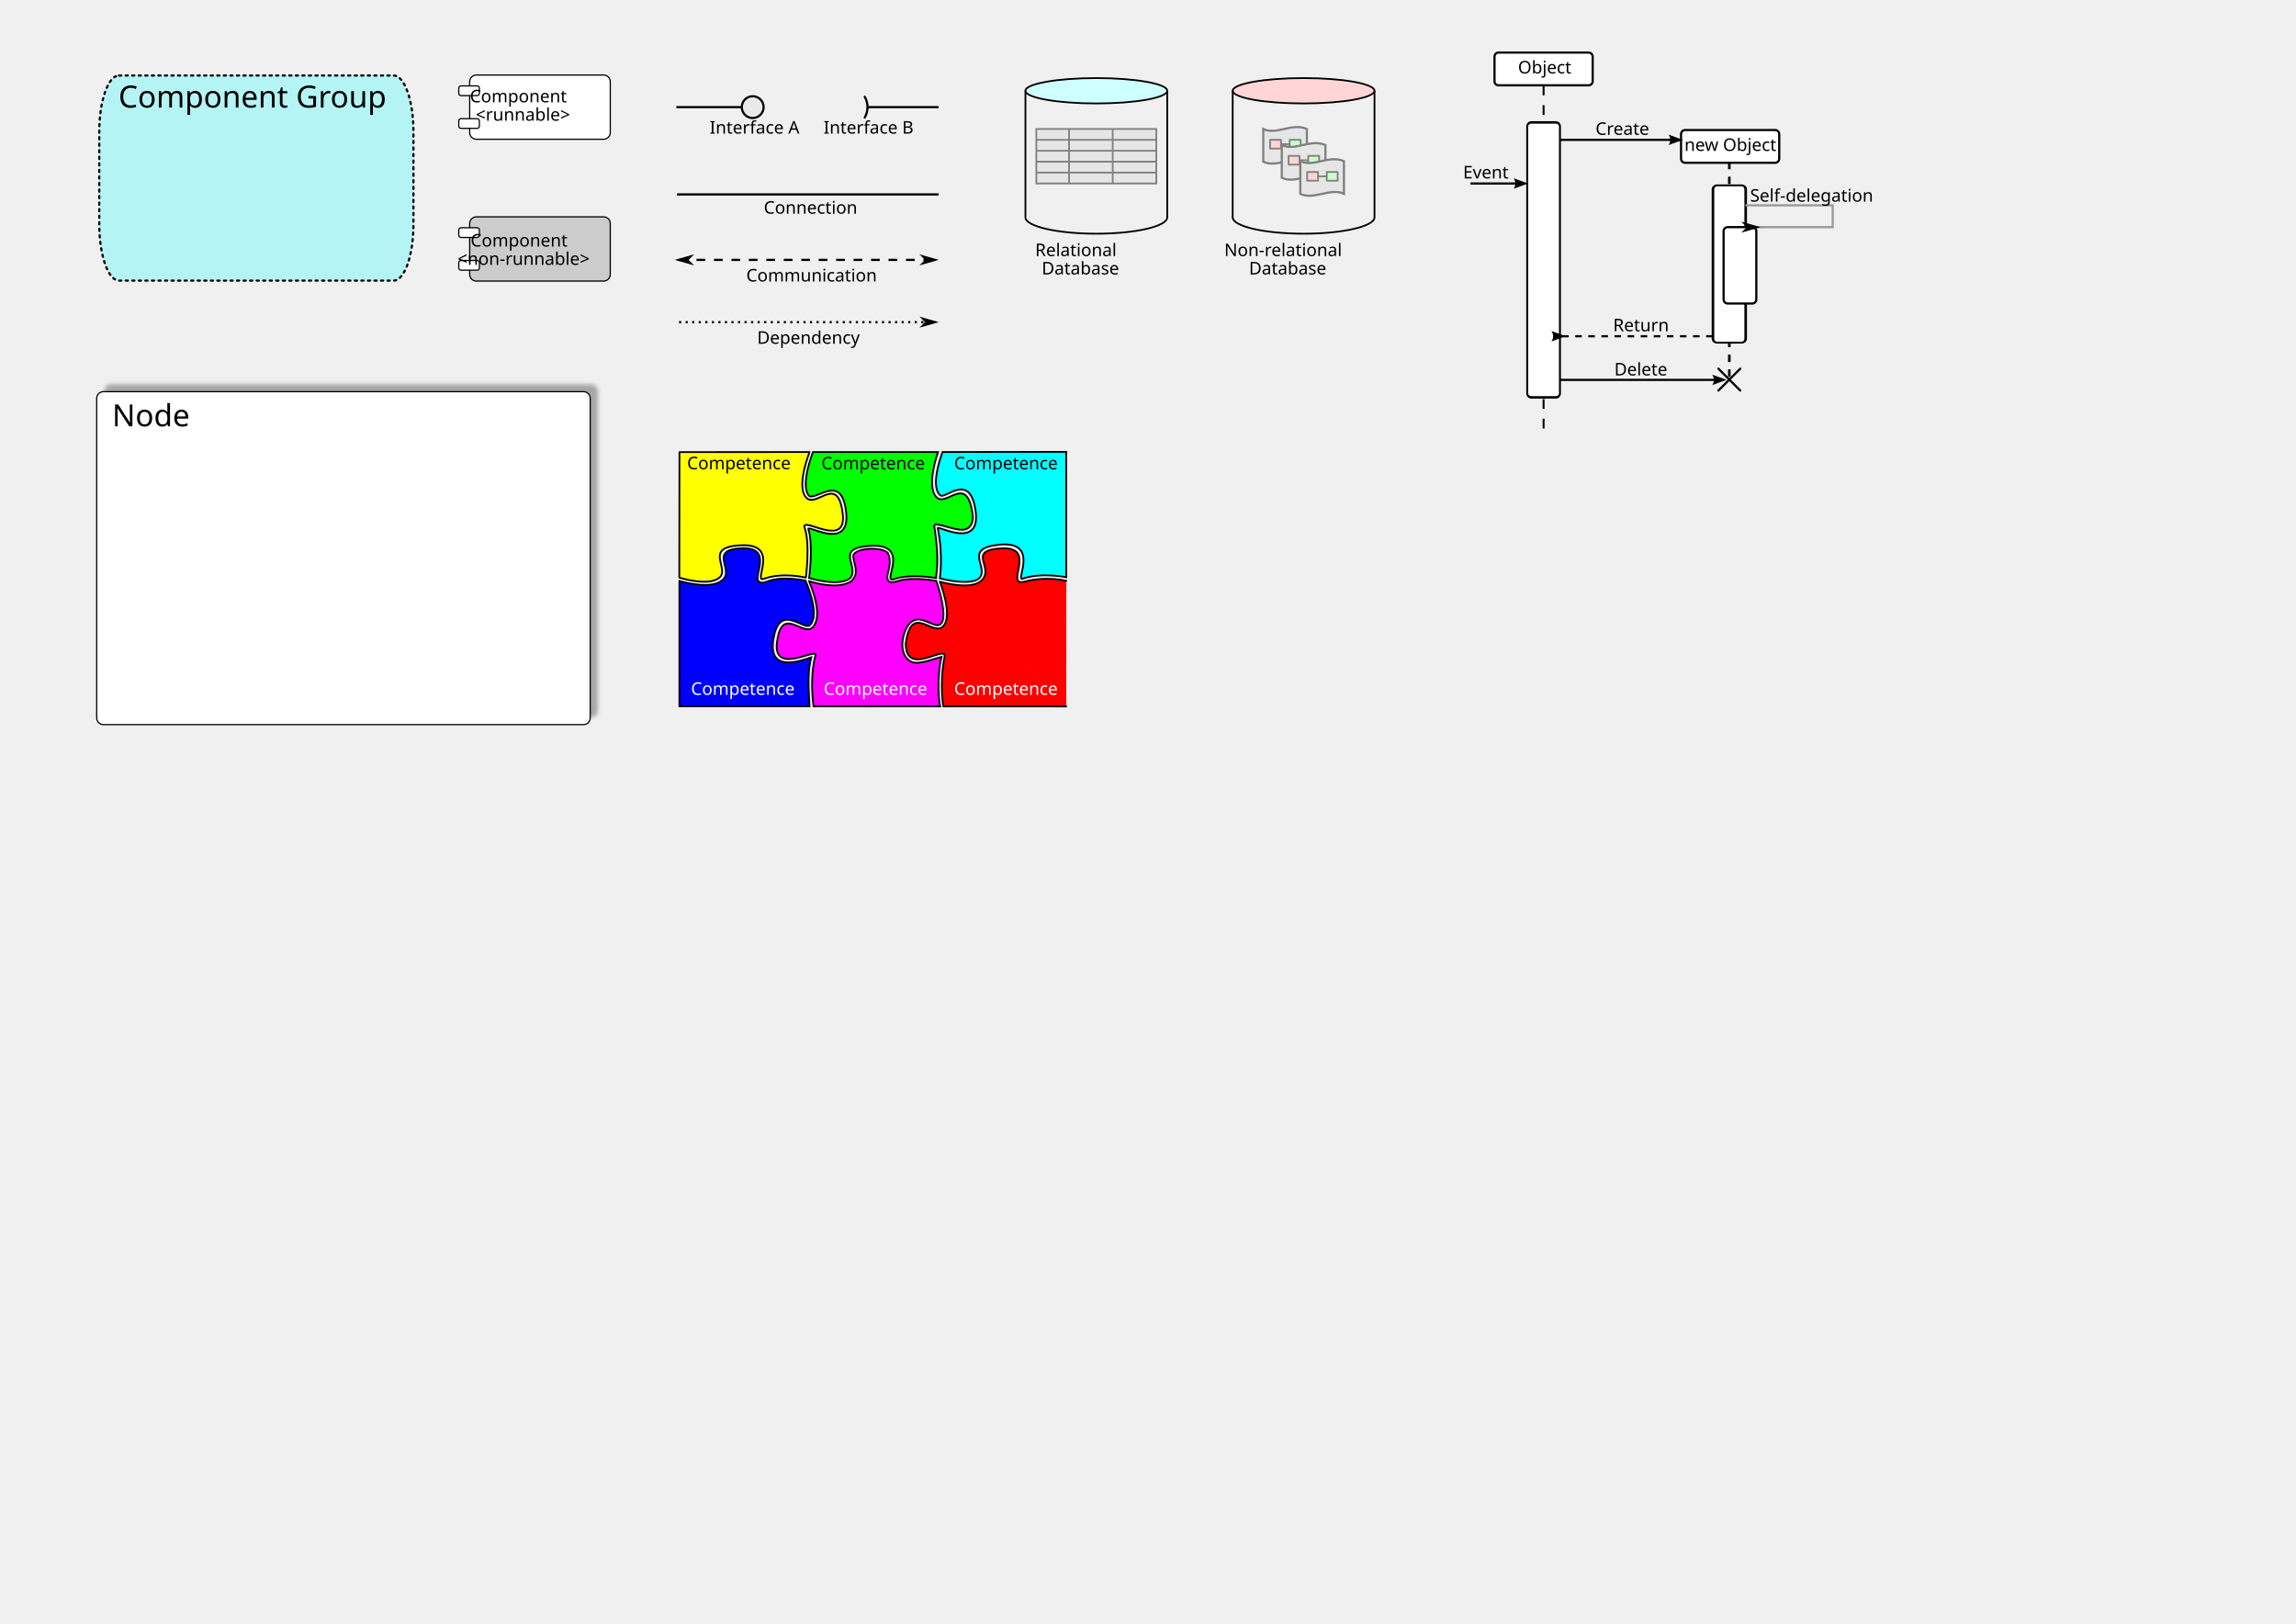
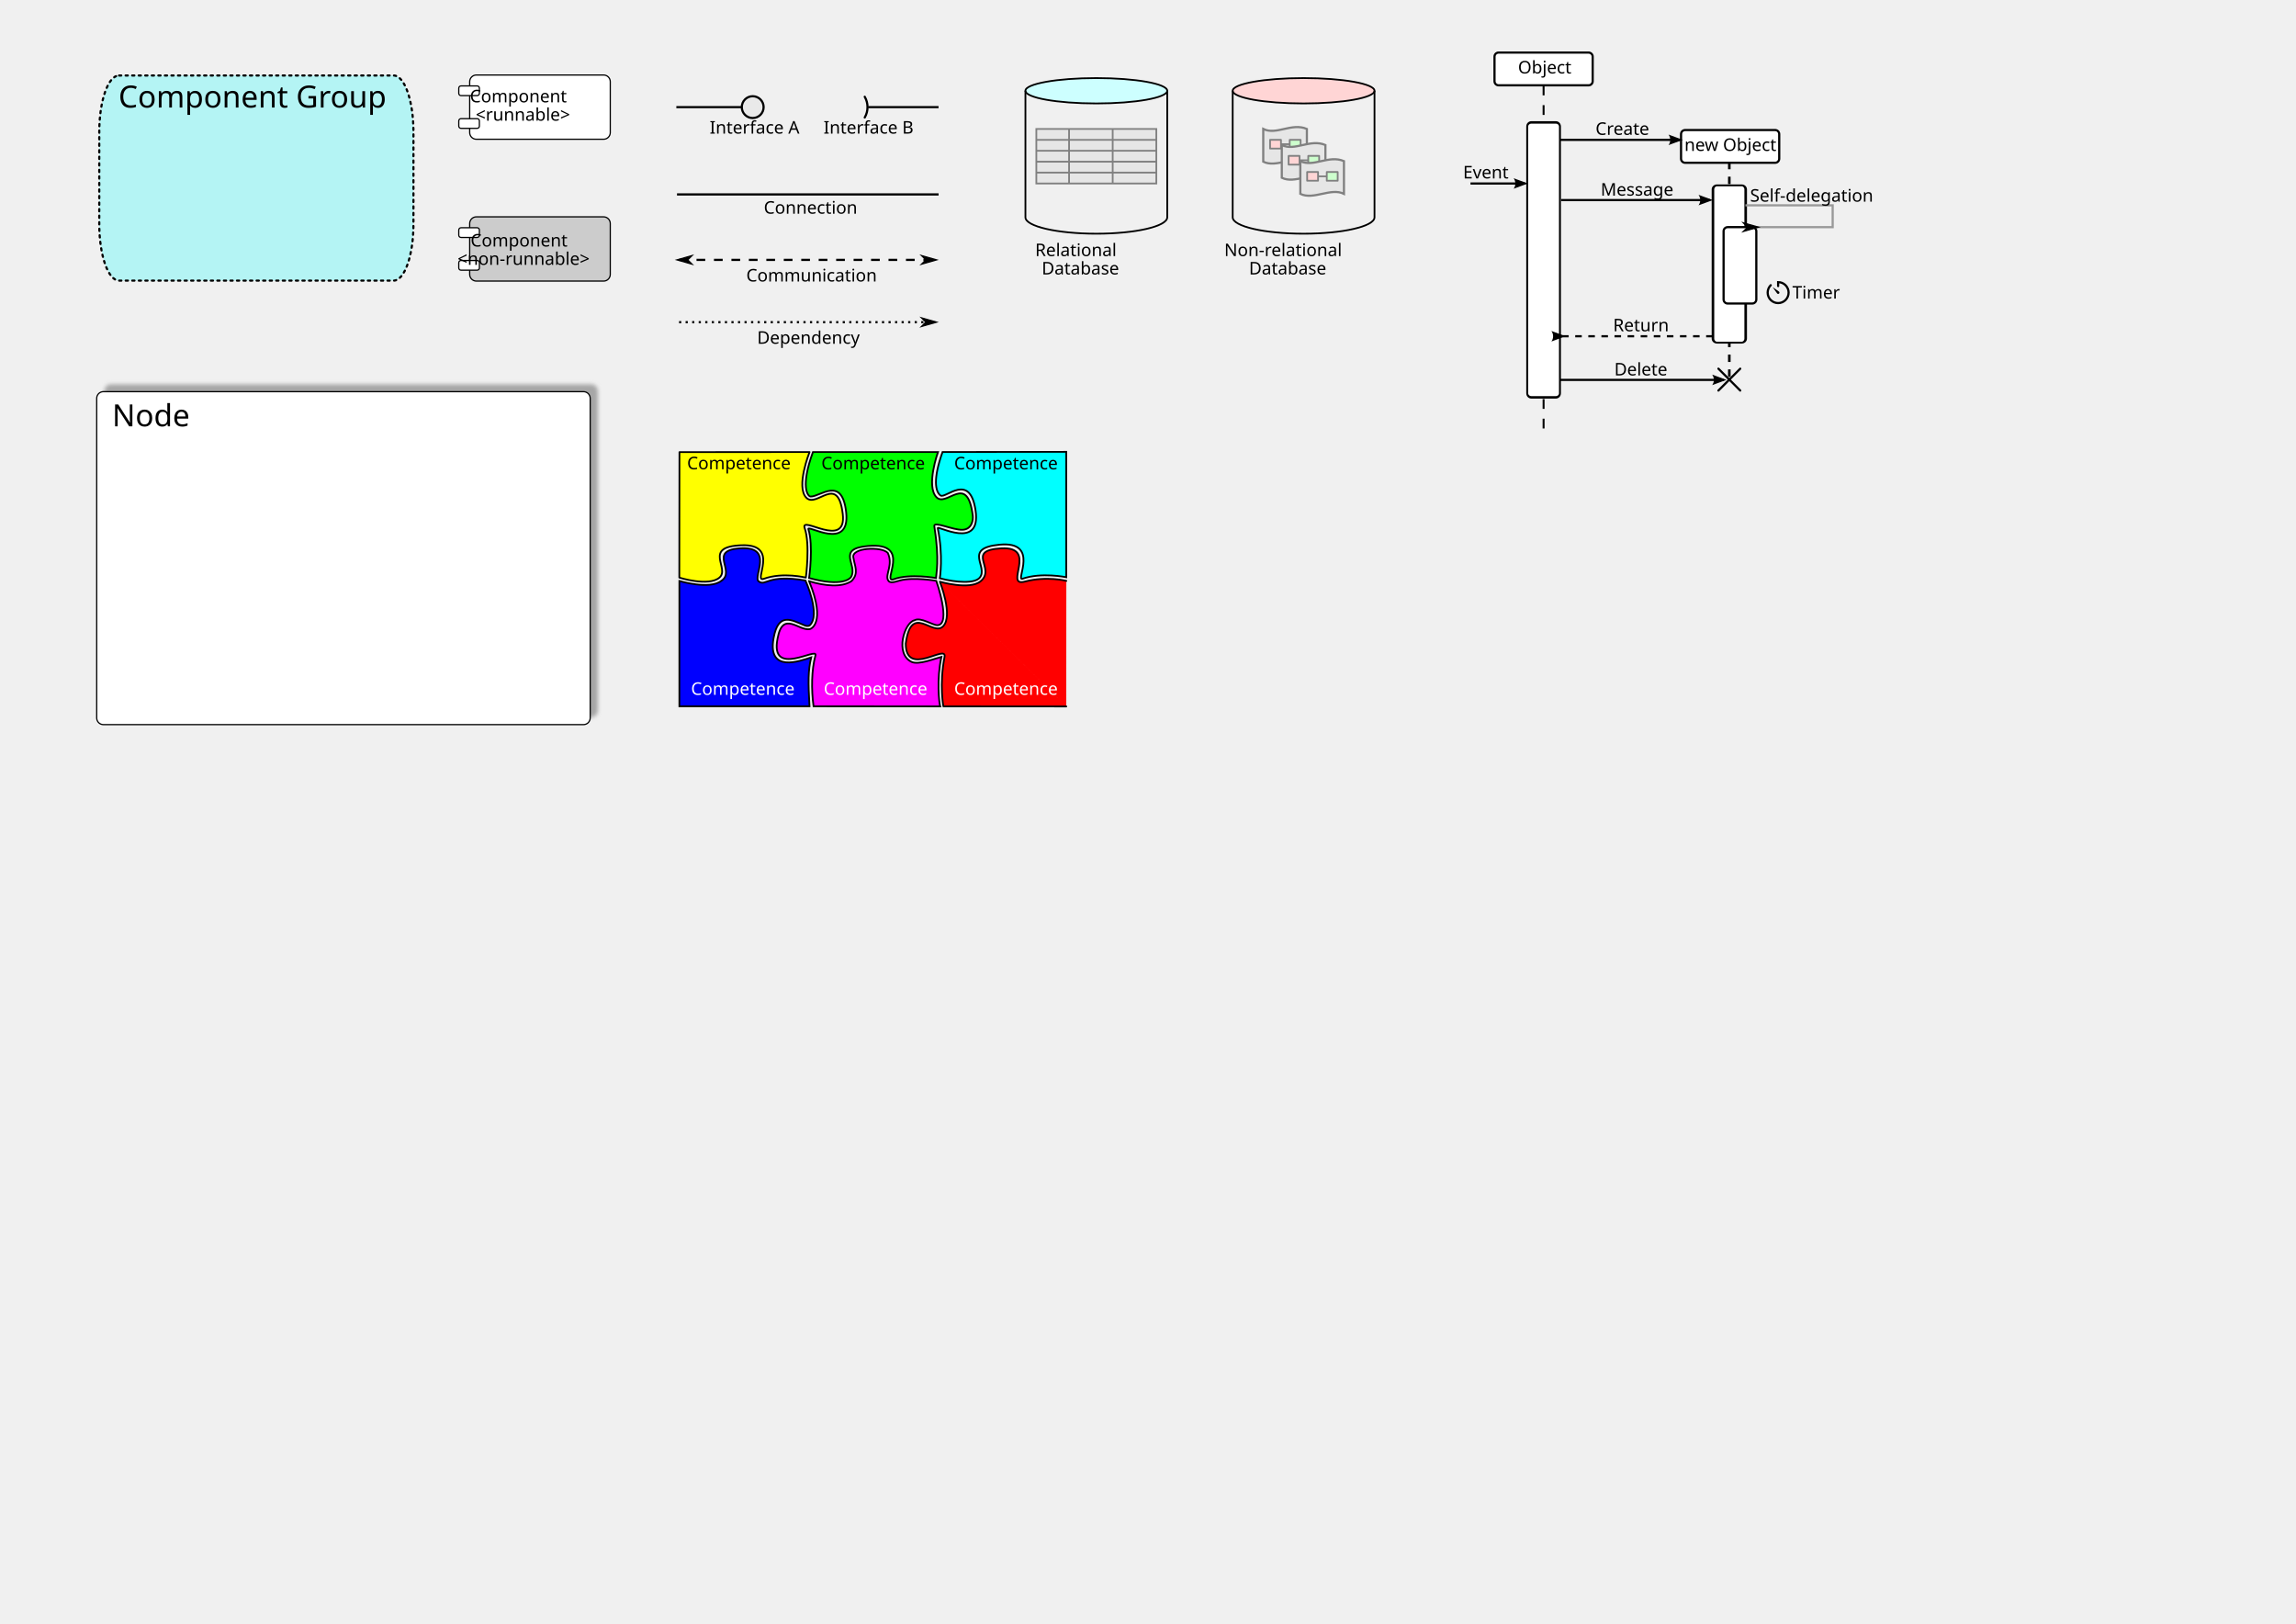
<svg xmlns="http://www.w3.org/2000/svg" width="1052.362" height="744.094" id="svg2" version="1.1">
  <defs id="defs4">
    <marker orient="auto" refY="0.0" refX="0.0" id="Arrow2Mstart" style="overflow:visible">
      <path id="path4117" style="fill-rule:evenodd;stroke-width:0.625;stroke-linejoin:round" d="M 8.719,4.034 L -2.207,0.016 L 8.719,-4.002 C 6.973,-1.63 6.983,1.616 8.719,4.034 z " transform="scale(0.6) translate(0,0)" />
    </marker>
    <marker orient="auto" refY="0.0" refX="0.0" id="Arrow2Lstart" style="overflow:visible">
      <path id="path4111" style="fill-rule:evenodd;stroke-width:0.625;stroke-linejoin:round" d="M 8.719,4.034 L -2.207,0.016 L 8.719,-4.002 C 6.973,-1.63 6.983,1.616 8.719,4.034 z " transform="scale(1.1) translate(1,0)" />
    </marker>
    <marker orient="auto" refY="0.0" refX="0.0" id="TriangleOutM" style="overflow:visible">
      <path id="path4238" d="M 5.77,0.0 L -2.88,5.0 L -2.88,-5.0 L 5.77,0.0 z " style="fill-rule:evenodd;stroke:#000000;stroke-width:1.0pt" transform="scale(0.4)" />
    </marker>
    <marker orient="auto" refY="0.0" refX="0.0" id="TriangleOutL" style="overflow:visible">
      <path id="path4235" d="M 5.77,0.0 L -2.88,5.0 L -2.88,-5.0 L 5.77,0.0 z " style="fill-rule:evenodd;stroke:#000000;stroke-width:1.0pt" transform="scale(0.8)" />
    </marker>
    <marker orient="auto" refY="0.0" refX="0.0" id="Arrow2Mend" style="overflow:visible;">
      <path id="path4120" style="fill-rule:evenodd;stroke-width:0.625;stroke-linejoin:round;" d="M 8.719,4.034 L -2.207,0.016 L 8.719,-4.002 C 6.973,-1.63 6.983,1.616 8.719,4.034 z " transform="scale(0.6) rotate(180) translate(0,0)" />
    </marker>
    <marker orient="auto" refY="0.0" refX="0.0" id="Arrow2Lend" style="overflow:visible;">
      <path id="path4114" style="fill-rule:evenodd;stroke-width:0.625;stroke-linejoin:round;" d="M 8.719,4.034 L -2.207,0.016 L 8.719,-4.002 C 6.973,-1.63 6.983,1.616 8.719,4.034 z " transform="scale(1.1) rotate(180) translate(1,0)" />
    </marker>
    <marker orient="auto" refY="0.0" refX="0.0" id="Arrow1Lend" style="overflow:visible;">
      <path id="path4096" d="M 0.0,0.0 L 5.0,-5.0 L -12.5,0.0 L 5.0,5.0 L 0.0,0.0 z " style="fill-rule:evenodd;stroke:#000000;stroke-width:1.0pt;" transform="scale(0.8) rotate(180) translate(12.5,0)" />
    </marker>
    <marker orient="auto" refY="0.0" refX="0.0" id="Arrow1Mend" style="overflow:visible;">
      <path id="path5964" d="M 0.0,0.0 L 5.0,-5.0 L -12.5,0.0 L 5.0,5.0 L 0.0,0.0 z " style="fill-rule:evenodd;stroke:#000000;stroke-width:1.0pt;" transform="scale(0.4) rotate(180) translate(10,0)" />
    </marker>
    <marker orient="auto" refY="0.0" refX="0.0" id="Arrow1Mstart" style="overflow:visible">
      <path id="path5961" d="M 0.0,0.0 L 5.0,-5.0 L -12.5,0.0 L 5.0,5.0 L 0.0,0.0 z " style="fill-rule:evenodd;stroke:#000000;stroke-width:1.0pt" transform="scale(0.4) translate(10,0)" />
    </marker>
    <filter id="filter5898">
      <feGaussianBlur stdDeviation="0.947" id="feGaussianBlur5900" />
    </filter>
    <marker orient="auto" refY="0" refX="0" id="Arrow1Mstart-1" style="overflow:visible">
      <path id="path5961-7" d="M 0,0 5,-5 -12.5,0 5,5 0,0 z" style="fill-rule:evenodd;stroke:#000000;stroke-width:1pt" transform="matrix(0.4,0,0,0.4,4,0)" />
    </marker>
    <marker orient="auto" refY="0" refX="0" id="Arrow1Mend-4" style="overflow:visible">
      <path id="path5964-0" d="M 0,0 5,-5 -12.5,0 5,5 0,0 z" style="fill-rule:evenodd;stroke:#000000;stroke-width:1pt" transform="matrix(-0.4,0,0,-0.4,-4,0)" />
+     </marker>
+     <marker orient="auto" refY="0" refX="0" id="Arrow2Mend-8" style="overflow:visible">
+       <path id="path4120-2" style="fill-rule:evenodd;stroke-width:0.625;stroke-linejoin:round" d="M 8.719,4.034 -2.207,0.016 8.719,-4.002 c -1.745,2.372 -1.735,5.617 -6e-7,8.035 z" transform="scale(-0.6,-0.6)" />
    </marker>
  </defs>
  <g id="layer1" transform="translate(0,-308.2677)">
    <g id="g3759" transform="translate(-20,-20)">
      <rect rx="9.08" ry="25.816" y="362.862" x="65.5" height="94" width="144" id="rect2985" style="fill:#00ffff;fill-opacity:0.25;fill-rule:nonzero;stroke:#000000;stroke-width:1;stroke-linecap:round;stroke-linejoin:round;stroke-miterlimit:4;stroke-opacity:1;stroke-dasharray:1, 2;stroke-dashoffset:0" />
      <text id="text3755" y="377.555" x="74.303" style="font-size:14px;font-style:normal;font-weight:normal;line-height:125%;letter-spacing:0px;word-spacing:0px;fill:#000000;fill-opacity:1;stroke:none;font-family:Sans" xml:space="preserve">
        <tspan style="font-size:14px" y="377.555" x="74.303" id="tspan3757">Component Group</tspan>
      </text>
    </g>
    <g id="g4355">
      <g id="g4350">
        <rect style="fill:#ffffff;fill-opacity:1;fill-rule:nonzero;stroke:#000000;stroke-width:0.559;stroke-linecap:round;stroke-linejoin:round;stroke-miterlimit:4;stroke-opacity:1;stroke-dasharray:none;stroke-dashoffset:0" id="rect3764" width="64.441" height="29.441" x="215.279" y="342.642" ry="3.059" rx="3.059" />
        <rect style="fill:#ffffff;fill-opacity:1;fill-rule:nonzero;stroke:#000000;stroke-width:0.559;stroke-linecap:round;stroke-linejoin:round;stroke-miterlimit:4;stroke-opacity:1;stroke-dasharray:none;stroke-dashoffset:0" id="rect3770" width="9.441" height="4.441" x="210.279" y="347.642" ry="1.02" rx="1.02" />
        <rect style="fill:#ffffff;fill-opacity:1;fill-rule:nonzero;stroke:#000000;stroke-width:0.559;stroke-linecap:round;stroke-linejoin:round;stroke-miterlimit:4;stroke-opacity:1;stroke-dasharray:none;stroke-dashoffset:0" id="rect3770-1" width="9.441" height="4.441" x="210.279" y="362.642" ry="1.02" rx="1.02" />
      </g>
      <text id="text3766" y="355.166" x="246.943" style="font-size:8px;font-style:normal;font-weight:normal;text-align:center;line-height:105%;letter-spacing:0px;word-spacing:0px;text-anchor:middle;fill:#000000;fill-opacity:1;stroke:none;font-family:Sans" xml:space="preserve">
        <tspan y="355.166" x="246.943" id="tspan3035">Component</tspan>
        <tspan y="363.566" x="246.943" id="tspan3039">&lt;runnable&gt;</tspan>
      </text>
    </g>
    <g id="g4387">
      <g id="g4382">
        <rect rx="3.059" style="fill:#636363;fill-opacity:0.25;fill-rule:nonzero;stroke:#000000;stroke-width:0.559;stroke-linecap:round;stroke-linejoin:round;stroke-miterlimit:4;stroke-opacity:1;stroke-dasharray:none;stroke-dashoffset:0" id="rect3764-4" width="64.441" height="29.441" x="215.279" y="407.642" ry="3.059" />
        <rect rx="1.02" style="fill:#ffffff;fill-opacity:1;fill-rule:nonzero;stroke:#000000;stroke-width:0.559;stroke-linecap:round;stroke-linejoin:round;stroke-miterlimit:4;stroke-opacity:1;stroke-dasharray:none;stroke-dashoffset:0" id="rect3770-8" width="9.441" height="4.441" x="210.279" y="412.642" ry="1.02" />
        <rect rx="1.02" style="fill:#ffffff;fill-opacity:1;fill-rule:nonzero;stroke:#000000;stroke-width:0.559;stroke-linecap:round;stroke-linejoin:round;stroke-miterlimit:4;stroke-opacity:1;stroke-dasharray:none;stroke-dashoffset:0" id="rect3770-1-8" width="9.441" height="4.441" x="210.279" y="427.642" ry="1.02" />
      </g>
      <text id="text3766-4" y="421.243" x="247.265" style="font-size:8px;font-style:normal;font-weight:normal;text-align:center;line-height:105%;letter-spacing:0px;word-spacing:0px;text-anchor:middle;fill:#000000;fill-opacity:1;stroke:none;font-family:Sans" xml:space="preserve">
        <tspan y="421.243" x="247.265" id="tspan3768-0">Component</tspan>
        <tspan y="429.643" x="247.265" id="tspan5782">&lt;non-runnable&gt;</tspan>
      </text>
    </g>
    <g id="g5906">
      <rect style="fill:#a6a6a6;fill-opacity:1;stroke:none;stroke-width:0.559;stroke-linecap:round;stroke-linejoin:round;stroke-miterlimit:4;stroke-opacity:1;stroke-dasharray:none;stroke-dashoffset:0;filter:url(#filter5898)" id="use5821-1" width="226.19" height="152.589" x="47.84" y="484.379" ry="3.059" />
      <rect style="fill:#ffffff;stroke:#000000;stroke-width:0.559;stroke-linecap:round;stroke-linejoin:round;stroke-miterlimit:4;stroke-opacity:1;stroke-dasharray:none;stroke-dashoffset:0;fill-opacity:1" id="use5821" width="226.19" height="152.589" x="44.323" y="487.75" ry="3.059" />
      <text id="text5902" y="503.629" x="51.396" style="font-size:14px;font-style:normal;font-weight:normal;line-height:125%;letter-spacing:0px;word-spacing:0px;fill:#000000;fill-opacity:1;stroke:none;font-family:Sans" xml:space="preserve">
        <tspan y="503.629" x="51.396" id="tspan5904">Node</tspan>
      </text>
    </g>
    <g id="g7616">
      <path style="fill:none;stroke:#000000;stroke-width:1px;stroke-linecap:butt;stroke-linejoin:miter;stroke-opacity:1" d="m 310.299,397.362 c 119.901,0 119.901,0 119.901,0" id="path5938" />
      <text xml:space="preserve" style="font-size:8px;font-style:normal;font-weight:normal;line-height:125%;letter-spacing:0px;word-spacing:0px;fill:#000000;fill-opacity:1;stroke:none;font-family:Sans" x="350.078" y="406.195" id="text5940">
        <tspan id="tspan5942" x="350.078" y="406.195">Connection</tspan>
      </text>
    </g>
    <g id="g7621">
      <path style="fill:none;stroke:#000000;stroke-width:1;stroke-linecap:butt;stroke-linejoin:miter;stroke-miterlimit:4;stroke-opacity:1;stroke-dasharray:4, 4;stroke-dashoffset:0;marker-start:url(#Arrow1Mstart);marker-end:url(#Arrow1Mend)" d="m 311.245,427.362 c 117.081,0 117.081,0 117.081,0" id="path5949" />
      <text xml:space="preserve" style="font-size:8px;font-style:normal;font-weight:normal;line-height:125%;letter-spacing:0px;word-spacing:0px;fill:#000000;fill-opacity:1;stroke:none;font-family:Sans" x="342.051" y="437.265" id="text6581">
        <tspan id="tspan6583" x="342.051" y="437.265">Communication</tspan>
      </text>
    </g>
    <g id="g7669">
      <g id="g5932" transform="translate(-5.06604,0.710269)">
        <text xml:space="preserve" style="font-size:8px;font-style:normal;font-weight:normal;line-height:125%;letter-spacing:0px;word-spacing:0px;fill:#000000;fill-opacity:1;stroke:none;font-family:Sans" x="330.339" y="368.787" id="text5920">
          <tspan id="tspan5922" x="330.339" y="368.787">Interface A</tspan>
        </text>
      </g>
      <path transform="translate(0,308.2677)" id="path7665" d="m 310,49.094 c 30,0 30,0 30,0" style="fill:none;stroke:#000000;stroke-width:1px;stroke-linecap:butt;stroke-linejoin:miter;stroke-opacity:1" />
      <path transform="translate(0,308.2677)" d="m 350,49.094 c 0,2.761 -2.239,5 -5,5 -2.761,0 -5,-2.239 -5,-5 0,-2.761 2.239,-5 5,-5 2.761,0 5,2.239 5,5 z" id="path7667" style="fill:#e9e9e9;fill-opacity:1;fill-rule:nonzero;stroke:#000000;stroke-width:1;stroke-linecap:round;stroke-linejoin:round;stroke-miterlimit:4;stroke-opacity:1;stroke-dasharray:none;stroke-dashoffset:0" />
    </g>
    <g transform="translate(0,28.53891)" id="g7621-9">
      <path style="fill:none;stroke:#000000;stroke-width:1;stroke-linecap:butt;stroke-linejoin:miter;stroke-miterlimit:4;stroke-opacity:1;stroke-dasharray:1, 2;stroke-dashoffset:0;marker-start:none;marker-end:url(#Arrow1Mend)" d="m 311.245,427.362 c 117.081,0 117.081,0 117.081,0" id="path5949-4" />
      <text xml:space="preserve" style="font-size:8px;font-style:normal;font-weight:normal;line-height:125%;letter-spacing:0px;word-spacing:0px;fill:#000000;fill-opacity:1;stroke:none;font-family:Sans" x="347.036" y="437.265" id="text6581-8">
        <tspan id="tspan6583-8" x="347.036" y="437.265">Dependency</tspan>
      </text>
    </g>
    <g id="g4294">
      <text id="text5920-6" y="369.498" x="377.478" style="font-size:8px;font-style:normal;font-weight:normal;line-height:125%;letter-spacing:0px;word-spacing:0px;fill:#000000;fill-opacity:1;stroke:none;font-family:Sans" xml:space="preserve">
        <tspan y="369.498" x="377.478" id="tspan5922-6">Interface B</tspan>
      </text>
      <g transform="translate(0.94069,2.78248)" id="g4246">
        <path id="path7665-2" d="m 396.945,354.58 c 32.294,0 32.294,0 32.294,0" style="fill:none;stroke:#000000;stroke-width:1px;stroke-linecap:butt;stroke-linejoin:miter;stroke-opacity:1" />
        <path style="fill:none;stroke:#000000;stroke-width:1.316;stroke-linecap:round;stroke-linejoin:round;stroke-miterlimit:4;stroke-opacity:1;stroke-dasharray:none;stroke-dashoffset:0" id="path4240" d="m 436.675,42.844 c -2.233,-3.868 -2.233,-8.632 0,-12.5" transform="matrix(-0.76,0,0,0.7600001,727.2815,326.7679)" />
      </g>
    </g>
    <g id="g3054" style="fill:#ffff00" transform="translate(-0.1029548,0)">
      <path id="rect3058" d="m 311.528,515.458 59.629,-0.032 c 0,0 -6.337,15.857 -1.523,20.902 4.815,5.046 14.482,-11.245 16.732,7.442 2.014,16.568 -19.627,0.289 -17.446,6.495 2.593,7.382 0.536,22.702 0.536,22.702 0,0 -10.453,-2.628 -19.239,0.536 -5.4,1.944 7.869,-16.024 -10.185,-15.367 -18.054,0.657 -5.178,10.577 -10.185,14.831 -5.007,4.253 -18.384,0 -18.384,0 z" style="fill:#ffff00;stroke:#000000;stroke-width:0.8;stroke-linecap:round;stroke-linejoin:round;stroke-miterlimit:4;stroke-opacity:1;stroke-dashoffset:0" />
      <text id="text4084" y="523.323" x="315.024" style="font-size:8px;font-style:normal;font-weight:normal;line-height:125%;letter-spacing:0px;word-spacing:0px;fill:#000000;fill-opacity:1;stroke:none;font-family:Sans" xml:space="preserve">
        <tspan y="523.323" x="315.024" id="tspan4086">Competence</tspan>
      </text>
    </g>
    <g id="g3160" style="fill:#ff0000" transform="translate(0,0.0584222)">
      <path d="m 430.792,574.785 c 0,0 13.57,3.965 18.656,-0.194 7.316,-5.982 -7.227,-14.125 9.427,-15.083 17.249,-0.993 0.926,17.861 10.885,15.223 10.051,-2.662 18.99,-0.315 18.99,-0.315 -0.049,57.547 -0.044,57.522 -0.044,57.522 m -57.921,-57.165 c 0,0 6.247,15.806 1.432,20.516 -4.815,4.71 -14.566,-10.91 -17.067,7.862 0,15.729 18.963,-0.076 17.782,6.076 -2.46,12.82 -0.536,22.702 -0.536,22.702 l 56.333,0.025" style="fill:#ff0000;stroke:#000000;stroke-width:0.8;stroke-linecap:round;stroke-linejoin:round;stroke-miterlimit:4;stroke-opacity:1;stroke-dashoffset:0" id="rect3058-0-8-4-5-1" />
      <text xml:space="preserve" style="font-size:8px;font-style:normal;font-weight:normal;line-height:125%;letter-spacing:0px;word-spacing:0px;fill:#ffffff;fill-opacity:1;stroke:none;font-family:Sans" x="437.328" y="626.638" id="text4084-9">
        <tspan id="tspan4086-4" x="437.328" y="626.638">Competence</tspan>
      </text>
    </g>
    <g id="g3954">
      <path d="m 370.874,574.637 c 7.985,19.612 0.457,21.887 0.457,21.887 -4.977,1.307 -12.55,-8.879 -14.932,4.366 -3.673,18.231 18.661,3.522 17.361,7.738 -1.804,6.677 -1.932,15.553 -0.87,23.322 l 58.026,0.035 c -0.464,-1.515 -1.707,-12.315 0.571,-22.69 -2.965,0.727 -10.453,3.872 -13.741,2.271 -7.647,-3.725 -3.244,-17.973 1.337,-19.019 2.855,-1.671 8.498,2.357 10.662,2.221 6.369,-0.399 -0.605,-20.308 -0.605,-20.308 0,0 -10.346,-1.862 -16.678,-0.164 -2.357,0.632 -4.725,1.617 -5.54,-0.329 -1.117,-2.667 2.491,-6.928 -0.016,-12.334 -2.876,-3.086 -17.126,-2.421 -15.727,2.306 0.559,3.745 2.618,7.049 -0.884,10.618 -4.531,3.028 -12.153,2.259 -19.421,0.079 z" style="fill:#ff00ff;stroke:#000000;stroke-width:0.8;stroke-linecap:butt;stroke-linejoin:miter;stroke-miterlimit:4;stroke-opacity:1;stroke-dasharray:none" id="path3956" />
      <text id="text4084-9-1" y="626.705" x="377.542" style="font-size:8px;font-style:normal;font-weight:normal;line-height:125%;letter-spacing:0px;word-spacing:0px;fill:#ffffff;fill-opacity:1;stroke:none;font-family:Sans" xml:space="preserve">
        <tspan y="626.705" x="377.542" id="tspan4086-4-7">Competence</tspan>
      </text>
    </g>
    <g id="g3949">
      <path transform="translate(0,308.2677)" id="path3898" d="m 311.392,266.254 c 0,57.429 0,57.429 0,57.429 l 59.642,0 c -0.641,-11.009 -0.686,-16.477 0.788,-22.434 -5.085,1.667 -20.149,7.342 -17.258,-8.813 2.17,-12.129 8.343,-8.237 13.992,-5.943 0.569,0.231 1.604,0.68 2.578,0.103 5.194,-4.862 -1.96,-20.579 -1.96,-20.579 -17.708,-2.988 -18.034,2.838 -21.422,0.44 -2.893,-2.047 7.54,-16.487 -8.978,-15.139 -14.304,1.102 -1.348,10.417 -8.161,14.878 -5.41,4.177 -19.22,0.059 -19.22,0.059 z" style="fill:#0000ff;stroke:#000000;stroke-width:0.8;stroke-linecap:butt;stroke-linejoin:miter;stroke-miterlimit:4;stroke-opacity:1;stroke-dasharray:none" />
      <text id="text4084-9-1-4" y="626.705" x="316.72" style="font-size:8px;font-style:normal;font-weight:normal;line-height:125%;letter-spacing:0px;word-spacing:0px;fill:#ffffff;fill-opacity:1;stroke:none;font-family:Sans" xml:space="preserve">
        <tspan y="626.705" x="316.72" id="tspan4086-4-7-0">Competence</tspan>
      </text>
    </g>
    <g id="g3944" transform="translate(0,0.04094)">
      <path transform="translate(0,308.2677)" id="path3921" d="m 372.612,207.117 c -5.843,15.972 -2.366,20.32 -1.087,20.383 4.368,0.216 14.482,-9.796 16.319,7.301 1.936,18.021 -18.073,5.32 -17.351,7.631 2.446,7.452 0.357,22.409 0.357,22.409 l 0,0 0,0 c 15.233,4.243 18.846,0.179 19.214,-0.439 3.318,-5.581 -7.094,-12.905 7.72,-14.239 21.074,-1.898 5.738,17.478 11.932,15.209 7.355,-2.693 19.279,-0.531 19.279,-0.531 0.036,-1.668 1.744,-8.025 -0.761,-23.741 -0.405,-2.543 8.668,1.927 13.078,1.633 4.218,-0.281 4.787,-4.555 4.54,-6.505 -2.519,-19.915 -11.966,-3.518 -16.642,-8.41 -4.876,-5.101 0.708,-20.702 0.708,-20.702 z" style="fill:#00ff00;stroke:#000000;stroke-width:0.8;stroke-linecap:butt;stroke-linejoin:miter;stroke-miterlimit:4;stroke-opacity:1;stroke-dasharray:none" />
      <text xml:space="preserve" style="font-size:8px;font-style:normal;font-weight:normal;line-height:125%;letter-spacing:0px;word-spacing:0px;fill:#000000;fill-opacity:1;stroke:none;font-family:Sans" x="376.454" y="523.323" id="text4084-94">
        <tspan id="tspan4086-8" x="376.454" y="523.323">Competence</tspan>
      </text>
    </g>
    <g id="g3881">
      <path id="path3066" d="m 432.009,515.416 c -4.441,12.411 -3.301,18.194 -0.917,19.917 2.289,1.654 13.424,-10.858 16.056,6.83 2.747,18.466 -17.651,6.652 -17.335,8.156 2.634,12.55 0.962,22.957 0.962,22.957 7.696,2.032 15.969,2.476 18.271,-0.285 4.168,-4.999 -7.89,-13.499 9.112,-15.121 18.578,-1.772 7.173,16.776 10.477,15.617 8.706,-3.052 20.081,-0.705 20.081,-0.705 0,-57.036 0,-57.448 0,-57.448 z" style="fill:#00ffff;stroke:#000000;stroke-width:0.8;stroke-linecap:butt;stroke-linejoin:miter;stroke-miterlimit:4;stroke-opacity:1;stroke-dasharray:none;fill-opacity:1" />
      <text id="text4084-94-1" y="523.364" x="437.328" style="font-size:8px;font-style:normal;font-weight:normal;line-height:125%;letter-spacing:0px;word-spacing:0px;fill:#000000;fill-opacity:1;stroke:none;font-family:Sans" xml:space="preserve">
        <tspan y="523.364" x="437.328" id="tspan4086-8-7">Competence</tspan>
      </text>
    </g>
    <g id="g4058">
      <g id="g4033">
        <path style="fill:#cdffff;fill-opacity:1;fill-rule:nonzero;stroke:#000000;stroke-width:0.8;stroke-linecap:round;stroke-linejoin:round;stroke-miterlimit:4;stroke-opacity:1;stroke-dasharray:none;stroke-dashoffset:0" id="path4002" d="m 535,41.594 c 0,3.209 -14.551,5.811 -32.5,5.811 -17.949,0 -32.5,-2.601 -32.5,-5.811 0,-3.209 14.551,-5.811 32.5,-5.811 17.949,0 32.5,2.601 32.5,5.811 z" transform="translate(0,308.2677)" />
        <path id="path4029" transform="translate(0,308.2677)" style="fill:none;stroke:#000000;stroke-width:0.8;stroke-linecap:butt;stroke-linejoin:miter;stroke-opacity:1;stroke-miterlimit:4;stroke-dasharray:none" d="m 470,99.594 c 0,-58 0,-58 0,-58 m 65,58 c 0,-58 0,-58 0,-58 m 0,58 c 0,4.142 -14.551,7.5 -32.5,7.5 -17.949,0 -32.5,-3.358 -32.5,-7.5 0,0 0,0 0,0" />
      </g>
      <path d="m 510,59.094 c 0,25 0,25 0,25 m -20,-25 c 0,25 0,25 0,25 m -15,-5 c 55,0 55,0 55,0 m -55,-5 c 55,0 55,0 55,0 m -55,-5 c 55,0 55,0 55,0 m -55,-5 c 55,0 55,0 55,0 m 0,-5 c 0,0 0,0 -55,0 0,25 0,25 0,25 55,0 55,0 55,0 z" style="fill:#e6e6e6;stroke:#808080;stroke-width:0.8;stroke-linecap:butt;stroke-linejoin:miter;stroke-opacity:1;stroke-miterlimit:4;stroke-dasharray:none;stroke-dashoffset:0" transform="translate(0,308.2677)" id="path4049" />
      <text id="text4052" y="425.641" x="502.469" style="font-size:8px;font-style:normal;font-weight:normal;text-align:center;line-height:105%;letter-spacing:0px;word-spacing:0px;text-anchor:middle;fill:#000000;fill-opacity:1;stroke:none;font-family:Sans" xml:space="preserve">
        <tspan y="425.641" x="502.469" id="tspan4054">Relational</tspan>
        <tspan id="tspan4056" y="434.041" x="502.469">Database</tspan>
      </text>
    </g>
    <g id="g4349">
      <text id="text4052-2" y="425.641" x="597.469" style="font-size:8px;font-style:normal;font-weight:normal;text-align:center;line-height:105%;letter-spacing:0px;word-spacing:0px;text-anchor:middle;fill:#000000;fill-opacity:1;stroke:none;font-family:Sans" xml:space="preserve">
        <tspan y="425.641" x="597.469" id="tspan4054-4">Non-relational</tspan>
        <tspan id="tspan4056-5" y="434.041" x="597.469">Database</tspan>
      </text>
      <g id="g4329">
        <path style="fill:#ffd5d5;fill-opacity:1;fill-rule:nonzero;stroke:#000000;stroke-width:0.8;stroke-linecap:round;stroke-linejoin:round;stroke-miterlimit:4;stroke-opacity:1;stroke-dasharray:none;stroke-dashoffset:0" id="path4002-4" d="m 535,41.594 c 0,3.209 -14.551,5.811 -32.5,5.811 -17.949,0 -32.5,-2.601 -32.5,-5.811 0,-3.209 14.551,-5.811 32.5,-5.811 17.949,0 32.5,2.601 32.5,5.811 z" transform="translate(95,308.2677)" />
        <path id="path4029-8" style="fill:none;stroke:#000000;stroke-width:0.8;stroke-linecap:butt;stroke-linejoin:miter;stroke-miterlimit:4;stroke-opacity:1;stroke-dasharray:none" d="m 565,407.862 c 0,-58 0,-58 0,-58 m 65,58 c 0,-58 0,-58 0,-58 m 0,58 c 0,4.142 -14.551,7.5 -32.5,7.5 -17.949,0 -32.5,-3.358 -32.5,-7.5 0,0 0,0 0,0" />
        <g id="g4184" transform="translate(9.00373,0)">
          <g id="g4133">
            <path style="fill:#e6e6e6;fill-opacity:1;stroke:#808080;stroke-width:1px;stroke-linecap:butt;stroke-linejoin:miter;stroke-opacity:1" d="m 570,59.094 c 0,15 0,15 0,15 6,3 14,-3 20,0 0,-15 0,-15 0,-15 -7,-3 -14,3 -20,0 z" id="path4106" transform="translate(0,308.2677)" />
            <rect style="fill:#ffd5d5;fill-opacity:1;fill-rule:nonzero;stroke:#808080;stroke-width:0.8;stroke-linecap:round;stroke-linejoin:round;stroke-miterlimit:4;stroke-opacity:1;stroke-dasharray:none;stroke-dashoffset:0" id="rect4108" width="5" height="4" x="573.128" y="372.343" />
            <path style="fill:#808080;stroke:#808080;stroke-width:0.8;stroke-linecap:butt;stroke-linejoin:miter;stroke-miterlimit:4;stroke-opacity:1;stroke-dasharray:none" d="m 578.174,374.343 c 3.279,0 3.279,0 3.279,0 l 0,0 C 582,374.362 582,374.362 582,374.362" id="path4113" />
            <rect style="fill:#cdffcd;fill-opacity:1;fill-rule:nonzero;stroke:#808080;stroke-width:0.8;stroke-linecap:round;stroke-linejoin:round;stroke-miterlimit:4;stroke-opacity:1;stroke-dasharray:none;stroke-dashoffset:0" id="rect4108-5" width="5" height="4" x="582.128" y="372.343" />
          </g>
          <g id="g4133-1" transform="translate(8.5,7.366025)">
            <path style="fill:#e6e6e6;fill-opacity:1;stroke:#808080;stroke-width:1px;stroke-linecap:butt;stroke-linejoin:miter;stroke-opacity:1" d="m 570,59.094 c 0,15 0,15 0,15 6,3 14,-3 20,0 0,-15 0,-15 0,-15 -7,-3 -14,3 -20,0 z" id="path4106-7" transform="translate(0,308.2677)" />
            <rect style="fill:#ffd5d5;fill-opacity:1;fill-rule:nonzero;stroke:#808080;stroke-width:0.8;stroke-linecap:round;stroke-linejoin:round;stroke-miterlimit:4;stroke-opacity:1;stroke-dasharray:none;stroke-dashoffset:0" id="rect4108-1" width="5" height="4" x="573.128" y="372.343" />
            <path style="fill:#808080;stroke:#808080;stroke-width:0.8;stroke-linecap:butt;stroke-linejoin:miter;stroke-miterlimit:4;stroke-opacity:1;stroke-dasharray:none" d="m 578.174,374.343 c 3.279,0 3.279,0 3.279,0 l 0,0 C 582,374.362 582,374.362 582,374.362" id="path4113-1" />
            <rect style="fill:#cdffcd;fill-opacity:1;fill-rule:nonzero;stroke:#808080;stroke-width:0.8;stroke-linecap:round;stroke-linejoin:round;stroke-miterlimit:4;stroke-opacity:1;stroke-dasharray:none;stroke-dashoffset:0" id="rect4108-5-5" width="5" height="4" x="582.128" y="372.343" />
          </g>
          <g id="g4133-2" transform="translate(19.5,14.63397)">
            <path style="fill:#e6e6e6;fill-opacity:1;stroke:#808080;stroke-width:1px;stroke-linecap:butt;stroke-linejoin:miter;stroke-opacity:1" d="m 567.493,367.471 c 0,15 0,15 0,15 6,3 14,-3 20,0 0,-15 0,-15 0,-15 -7,-3 -14,3 -20,0 z" id="path4106-76" />
            <rect style="fill:#ffd5d5;fill-opacity:1;fill-rule:nonzero;stroke:#808080;stroke-width:0.8;stroke-linecap:round;stroke-linejoin:round;stroke-miterlimit:4;stroke-opacity:1;stroke-dasharray:none;stroke-dashoffset:0" id="rect4108-14" width="5" height="4" x="570.621" y="372.452" />
            <path style="fill:#808080;stroke:#808080;stroke-width:0.8;stroke-linecap:butt;stroke-linejoin:miter;stroke-miterlimit:4;stroke-opacity:1;stroke-dasharray:none" d="m 575.667,374.452 c 3.279,0 3.279,0 3.279,0 l 0,0 c 0.547,0.019 0.547,0.019 0.547,0.019" id="path4113-2" />
            <rect style="fill:#cdffcd;fill-opacity:1;fill-rule:nonzero;stroke:#808080;stroke-width:0.8;stroke-linecap:round;stroke-linejoin:round;stroke-miterlimit:4;stroke-opacity:1;stroke-dasharray:none;stroke-dashoffset:0" id="rect4108-5-3" width="5" height="4" x="579.621" y="372.452" />
          </g>
        </g>
      </g>
    </g>
    <g id="g5347">
      <rect ry="1.869" transform="translate(0,308.2677)" y="24.094" x="685" height="15" width="45" id="rect3097" style="fill:#ffffff;fill-rule:evenodd;stroke:#000000;stroke-width:1px;stroke-linecap:butt;stroke-linejoin:miter;stroke-opacity:1" />
      <text id="text3099" y="341.934" x="695.771" style="font-size:8px;font-style:normal;font-weight:normal;line-height:125%;letter-spacing:0px;word-spacing:0px;fill:#000000;fill-opacity:1;stroke:none;font-family:Sans" xml:space="preserve">
        <tspan y="341.934" x="695.771" id="tspan3101">Object</tspan>
      </text>
    </g>
    <g id="g5381" transform="matrix(1,0,0,1.259953,0,-90.1924)">
      <path transform="translate(0,308.2677)" id="path3103" d="m 707.5,39.094 c 0,124.924 0,124.924 0,124.924" style="fill:none;stroke:#000000;stroke-width:0.891;stroke-linecap:butt;stroke-linejoin:miter;stroke-miterlimit:4;stroke-opacity:1;stroke-dasharray:3.564, 3.564;stroke-dashoffset:0" />
      <rect ry="1.484" y="360.775" x="700" height="100" width="15" id="rect3897" style="fill:#ffffff;stroke:#000000;stroke-width:0.891;stroke-miterlimit:4;stroke-dasharray:none;stroke-dashoffset:0" rx="1.869" />
    </g>
    <g transform="translate(82.21191,35.5)" id="g5347-7">
      <rect ry="1.869" y="332.362" x="688.288" height="15" width="45" id="rect3097-4" style="fill:#ffffff;fill-rule:evenodd;stroke:#000000;stroke-width:1px;stroke-linecap:butt;stroke-linejoin:miter;stroke-opacity:1" />
      <text id="text3099-0" y="341.934" x="689.831" style="font-size:8px;font-style:normal;font-weight:normal;line-height:125%;letter-spacing:0px;word-spacing:0px;fill:#000000;fill-opacity:1;stroke:none;font-family:Sans" xml:space="preserve">
        <tspan y="341.934" x="689.831" id="tspan3101-9">new Object</tspan>
      </text>
    </g>
    <g id="g5419">
      <g id="g5381-4" transform="matrix(1,0,0,0.7209037,85.12773,131.9764)">
        <path style="fill:none;stroke:#000000;stroke-width:1.178;stroke-linecap:butt;stroke-linejoin:miter;stroke-miterlimit:4;stroke-opacity:1;stroke-dasharray:4.711, 4.711;stroke-dashoffset:0" d="m 707.5,347.432 c 0,137.736 0,137.736 0,137.736" id="path3103-8" />
        <rect style="fill:#ffffff;stroke:#000000;stroke-width:1.178;stroke-miterlimit:4;stroke-dasharray:none;stroke-dashoffset:0" id="rect3897-8" width="15" height="100" x="700" y="362.362" ry="2.593" rx="1.869" />
      </g>
      <g transform="translate(2.62773,-9.686938)" id="g5415">
        <path style="fill:none;stroke:#000000;stroke-width:1px;stroke-linecap:round;stroke-linejoin:miter;stroke-opacity:1" d="m 785,496.932 c 10,-10.02 10,-10.02 10,-10.02" id="path5411" />
        <path style="fill:none;stroke:#000000;stroke-width:1px;stroke-linecap:round;stroke-linejoin:miter;stroke-opacity:1" d="m 785,486.912 c 10,10.02 10,10.02 10,10.02" id="path5413" />
      </g>
    </g>
    <g id="g6231">
      <rect ry="1.869" transform="translate(0,308.2677)" y="104.094" x="790" height="35" width="15" id="rect5409" style="fill:#ffffff;stroke:#000000;stroke-width:1;stroke-miterlimit:4;stroke-dasharray:none;stroke-dashoffset:0" />
      <path transform="translate(0,308.2677)" id="path5427" d="m 800,94.094 40,0 0,10 -35,0 0,0" style="fill:none;stroke:#999999;stroke-width:1px;stroke-linecap:butt;stroke-linejoin:miter;stroke-opacity:1;marker-end:url(#Arrow1Mstart-1);fill-opacity:1" />
      <text id="text6227" y="400.679" x="802.133" style="font-size:8px;font-style:normal;font-weight:normal;line-height:125%;letter-spacing:0px;word-spacing:0px;fill:#000000;fill-opacity:1;stroke:none;font-family:Sans" xml:space="preserve">
        <tspan y="400.679" x="802.133" id="tspan6229">Self-delegation</tspan>
      </text>
    </g>
    <g id="g7049">
      <path transform="translate(0,308.2677)" id="path6441" d="m 715,64.094 55,0" style="fill:none;stroke:#000000;stroke-width:1px;stroke-linecap:butt;stroke-linejoin:miter;stroke-opacity:1;marker-end:url(#Arrow2Mend)" />
      <text id="text7045" y="370.069" x="731.305" style="font-size:8px;font-style:normal;font-weight:normal;line-height:125%;letter-spacing:0px;word-spacing:0px;fill:#000000;fill-opacity:1;stroke:none;font-family:Sans" xml:space="preserve">
        <tspan y="370.069" x="731.305" id="tspan7047">Create</tspan>
      </text>
    </g>
    <g id="g7058">
      <path transform="translate(0,308.2677)" id="path6643" d="m 715,174.094 75,0 0,0" style="fill:none;stroke:#000000;stroke-width:1px;stroke-linecap:butt;stroke-linejoin:miter;stroke-opacity:1;marker-end:url(#Arrow2Mend)" />
      <text id="text7054" y="480.324" x="739.911" style="font-size:8px;font-style:normal;font-weight:normal;line-height:125%;letter-spacing:0px;word-spacing:0px;fill:#000000;fill-opacity:1;stroke:none;font-family:Sans" xml:space="preserve">
        <tspan y="480.324" x="739.911" id="tspan7056">Delete</tspan>
      </text>
    </g>
    <g id="g8075">
      <path id="path7465" d="m 785,462.362 -68.691,0 0,0" style="fill:none;stroke:#000000;stroke-width:1;stroke-linecap:butt;stroke-linejoin:miter;stroke-miterlimit:4;stroke-opacity:1;stroke-dasharray:3,3;marker-end:url(#Arrow2Mstart);stroke-dashoffset:0" />
      <text id="text8071" y="460.089" x="739.371" style="font-size:8px;font-style:normal;font-weight:normal;line-height:125%;letter-spacing:0px;word-spacing:0px;fill:#000000;fill-opacity:1;stroke:none;font-family:Sans" xml:space="preserve">
        <tspan y="460.089" x="739.371" id="tspan8073">Return</tspan>
      </text>
    </g>
    <g id="g4365" transform="translate(0,20)">
      <path id="path3323" d="m 674,372.362 25,0 0,0" style="fill:none;stroke:#000000;stroke-width:1px;stroke-linecap:butt;stroke-linejoin:miter;stroke-opacity:1;marker-end:url(#Arrow2Mend)" />
      <text id="text4361" y="370.037" x="670.586" style="font-size:8px;font-style:normal;font-weight:normal;line-height:125%;letter-spacing:0px;word-spacing:0px;fill:#000000;fill-opacity:1;stroke:none;font-family:Sans" xml:space="preserve">
        <tspan y="370.037" x="670.586" id="tspan4363">Event</tspan>
      </text>
    </g>
+     <g transform="translate(0.5,-82.40102)" id="g7058-4">
+       <path id="path6643-5" d="m 715,482.362 68.25,0 0,0" style="fill:none;stroke:#000000;stroke-width:1px;stroke-linecap:butt;stroke-linejoin:miter;stroke-opacity:1;marker-end:url(#Arrow2Mend)" />
+       <text id="text7054-5" y="480.324" x="733.166" style="font-size:8px;font-style:normal;font-weight:normal;line-height:125%;letter-spacing:0px;word-spacing:0px;fill:#000000;fill-opacity:1;stroke:none;font-family:Sans" xml:space="preserve">
+         <tspan y="480.324" x="733.166" id="tspan7056-1">Message</tspan>
+       </text>
+     </g>
+     <g id="g5843">
+       <g transform="matrix(0.2,0,0,0.2,637,348.8897)" id="g5834">
+         <rect style="fill:none" y="442.362" x="865" height="50" width="50" id="rect3" />
+         <path style="fill:none;stroke:#000000;stroke-width:5;stroke-linecap:round;stroke-miterlimit:10;stroke-dasharray:none" d="m 890,452.362 v -9 c 13.256,0 24,10.745 24,24 0,13.256 -10.744,24 -24,24 -13.256,0 -24,-10.744 -24,-24 0,-6.624 2.684,-12.622 7.022,-16.965" stroke-miterlimit="10" id="path5" />
+         <path d="m 892.121,469.484 c -1.171,1.171 -3.07,1.172 -4.242,0 -1.172,-1.172 -10.417,-14.66 -10.417,-14.66 0,0 13.487,9.245 14.659,10.417 1.172,1.172 1.172,3.072 0,4.243 z" id="path7" />
+       </g>
+       <text id="text5839" y="445.102" x="821.543" style="font-size:8px;font-style:normal;font-weight:normal;line-height:125%;letter-spacing:0px;word-spacing:0px;fill:#000000;fill-opacity:1;stroke:none;font-family:Sans" xml:space="preserve">
+         <tspan y="445.102" x="821.543" id="tspan5841">Timer</tspan>
+       </text>
+     </g>
  </g>
</svg>
